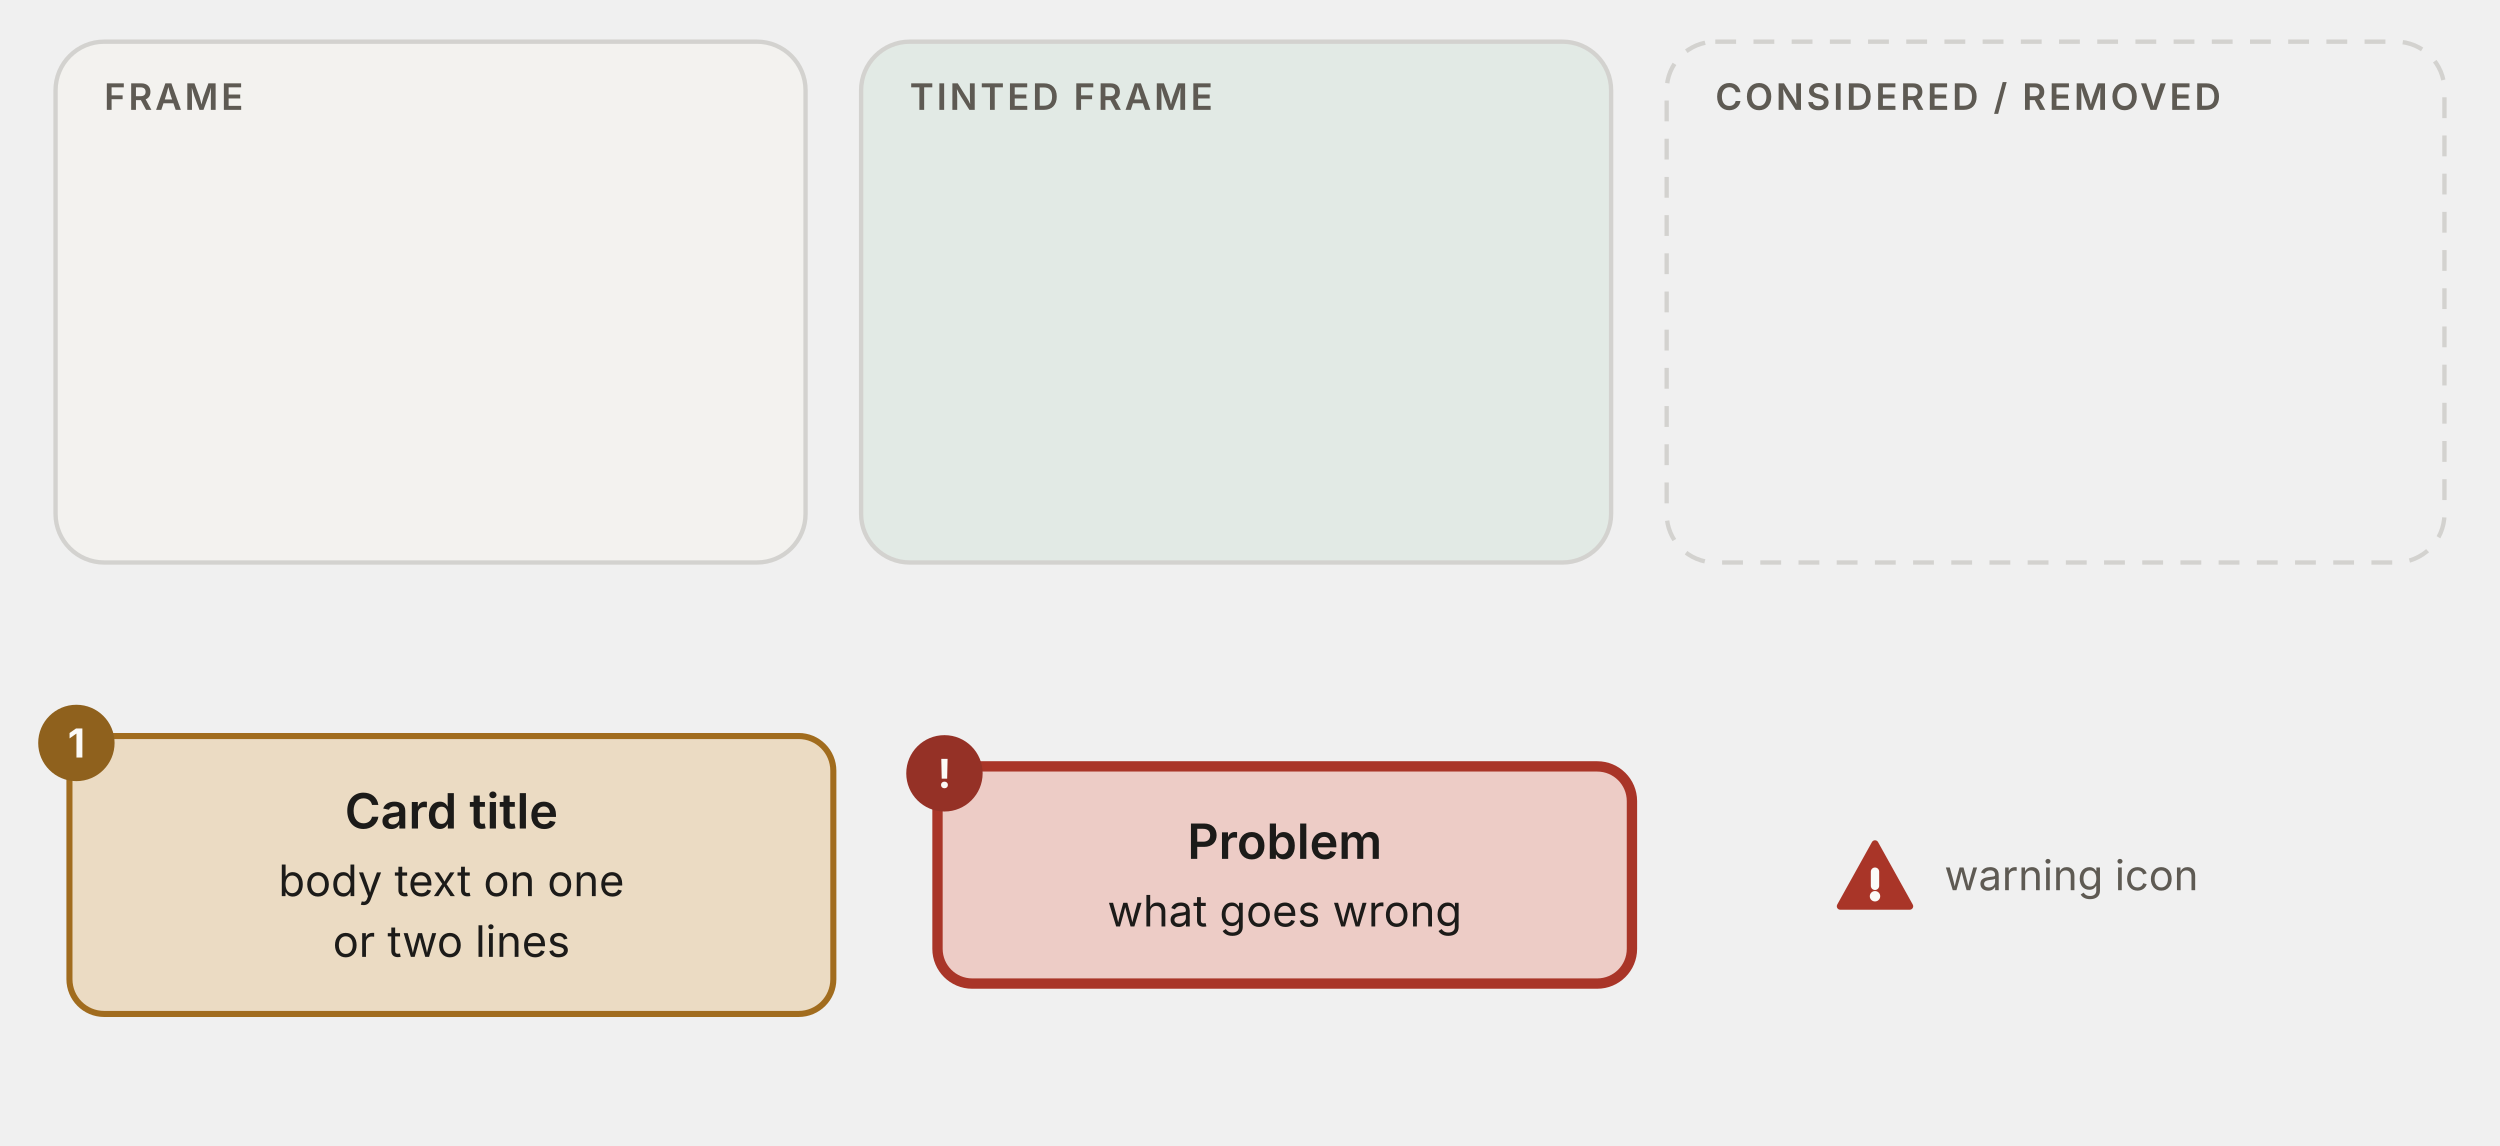
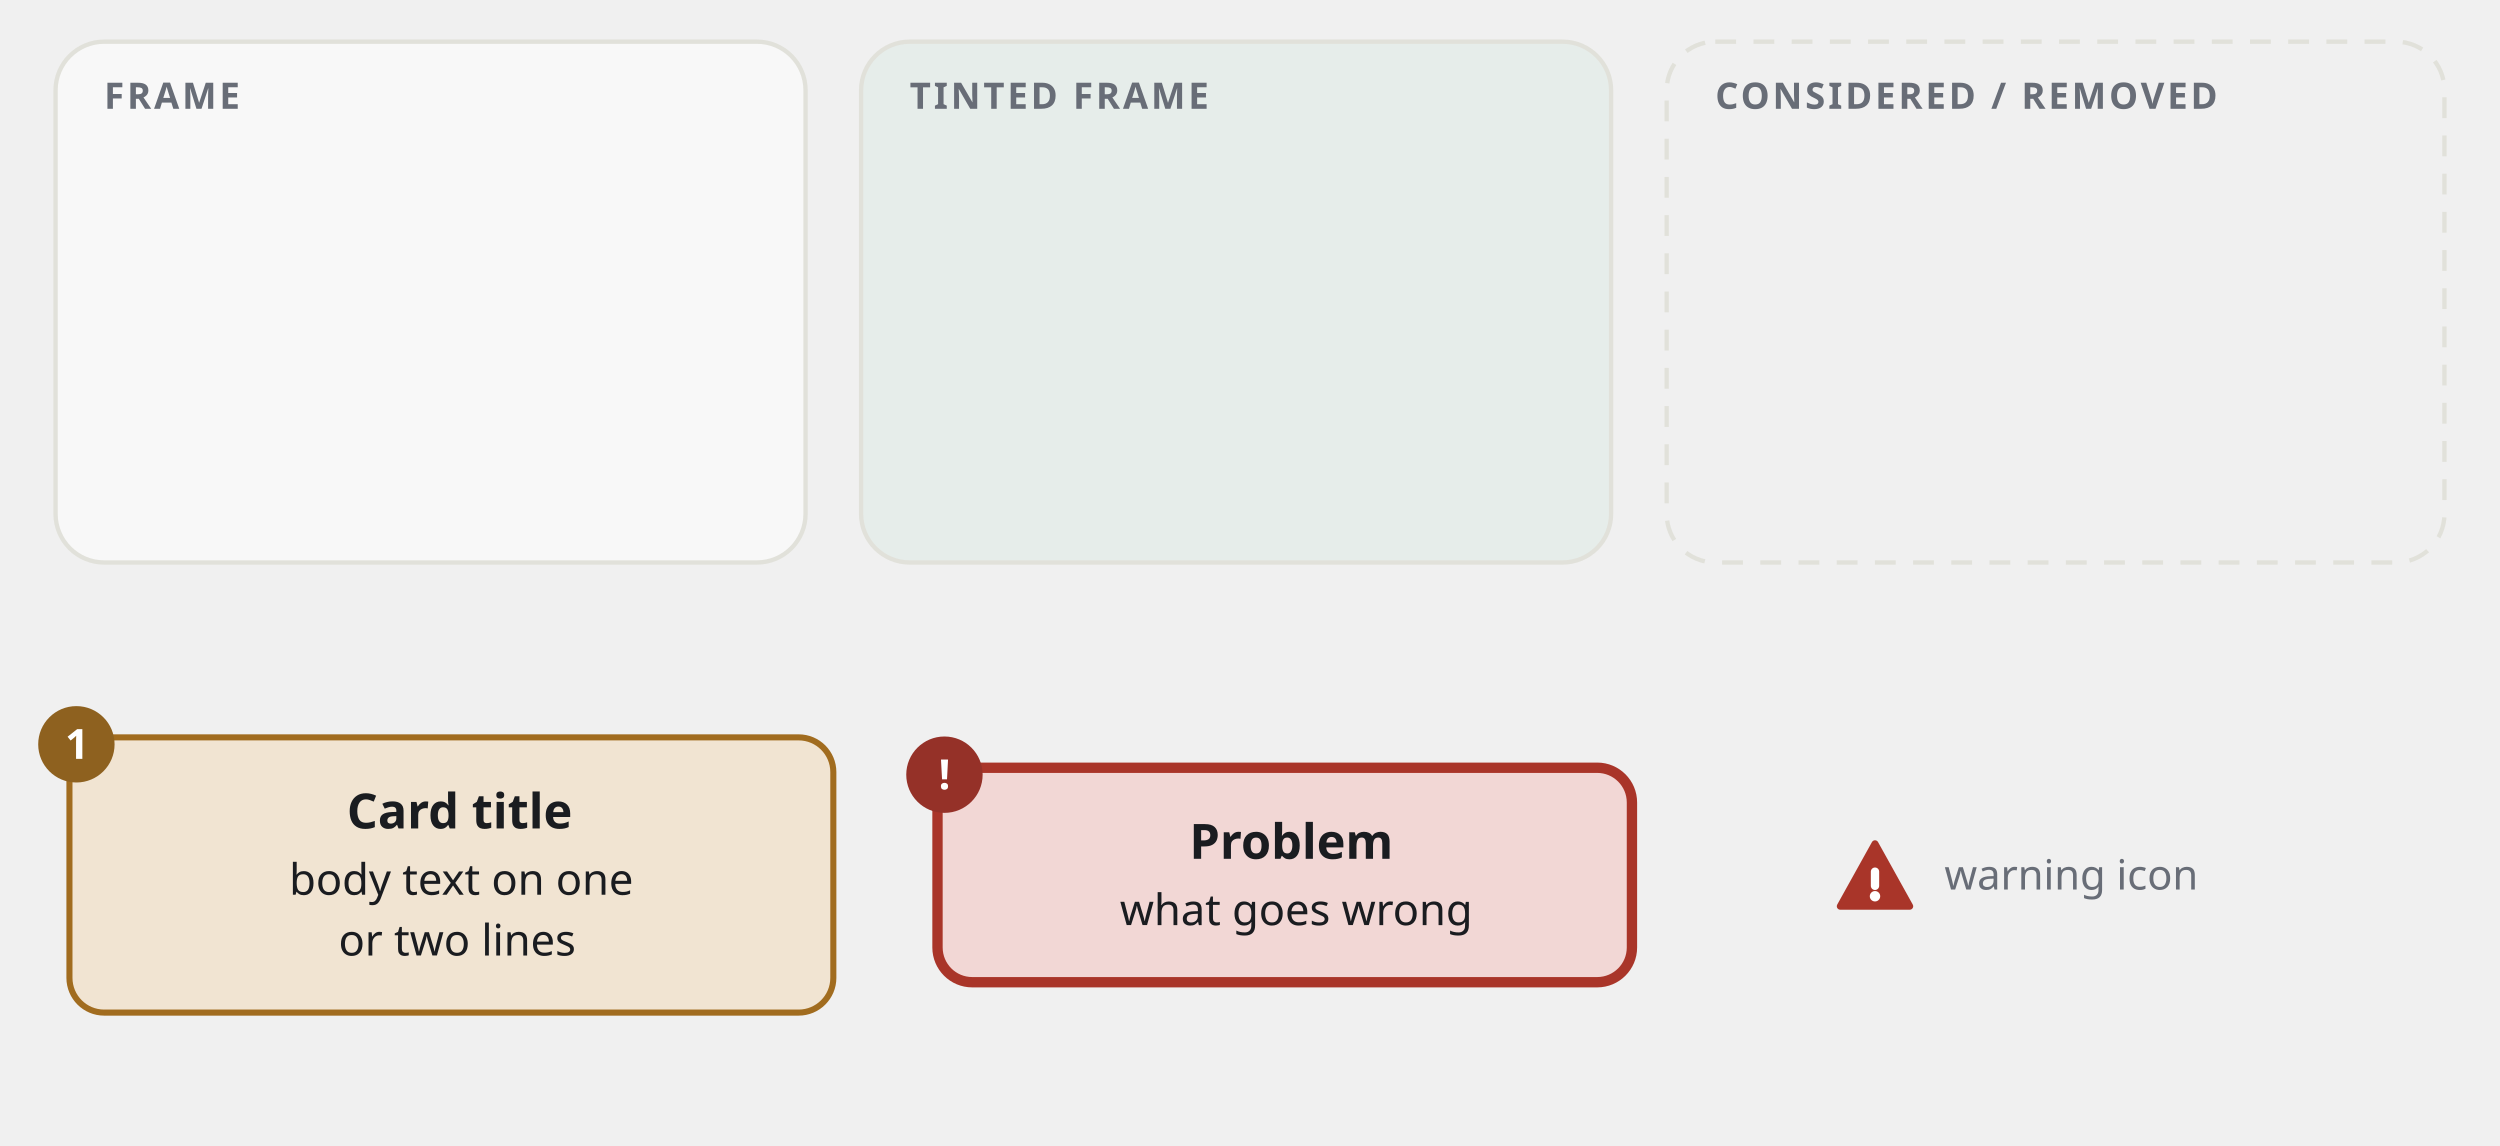
<svg xmlns="http://www.w3.org/2000/svg" width="720" height="330" viewBox="0 0 720 330" role="img" aria-label="figkit frame and card components">
  <defs />
-   <rect x="16" y="12" width="216" height="150" rx="14" fill="#F3F2EF" stroke="#D3D2CF" stroke-width="1.25" />
-   <g fill="#5E5A53">
-     <text x="30" y="31.64" font-family="Inter" font-size="10.5" font-weight="600" letter-spacing="0.84">FRAME</text>
+   <rect x="16" y="12" width="216" height="150" rx="14" fill="#F8F8F8" stroke="#E1E1DA" stroke-width="1.25" />
+   <g fill="#686D77">
+     <text x="30" y="31.33" font-family="IBM Plex Sans" font-size="10.5" font-weight="600" letter-spacing="0.84">FRAME</text>
  </g>
-   <rect x="248" y="12" width="216" height="150" rx="14" fill="#CADED1" fill-opacity="0.35" stroke="#D3D2CF" stroke-width="1.25" />
-   <g fill="#5E5A53">
-     <text x="262" y="31.64" font-family="Inter" font-size="10.5" font-weight="600" letter-spacing="0.84">TINTED FRAME</text>
+   <rect x="248" y="12" width="216" height="150" rx="14" fill="#D5E7DE" fill-opacity="0.35" stroke="#E1E1DA" stroke-width="1.25" />
+   <g fill="#686D77">
+     <text x="262" y="31.33" font-family="IBM Plex Sans" font-size="10.5" font-weight="600" letter-spacing="0.84">TINTED FRAME</text>
  </g>
-   <rect x="480" y="12" width="224" height="150" rx="14" fill="none" stroke="#D3D2CF" stroke-width="1.25" stroke-dasharray="6 5" />
-   <g fill="#5E5A53">
-     <text x="494" y="31.64" font-family="Inter" font-size="10.5" font-weight="600" letter-spacing="0.84">CONSIDERED / REMOVED</text>
+   <rect x="480" y="12" width="224" height="150" rx="14" fill="none" stroke="#E1E1DA" stroke-width="1.25" stroke-dasharray="6 5" />
+   <g fill="#686D77">
+     <text x="494" y="31.33" font-family="IBM Plex Sans" font-size="10.5" font-weight="600" letter-spacing="0.84">CONSIDERED / REMOVED</text>
  </g>
-   <rect x="20" y="211.97" width="220" height="80.05" rx="10" fill="#EBDBC3" stroke="#A16C1E" stroke-width="1.75" />
-   <g fill="#1C1B19">
-     <text x="99.31" y="238.61" font-family="Inter" font-size="14" font-weight="600">Card title</text>
+   <rect x="20" y="212.36" width="220" height="79.27" rx="10" fill="#F1E4D2" stroke="#A16C1F" stroke-width="1.75" />
+   <g fill="#1A1C20">
+     <text x="99.9" y="238.59" font-family="IBM Plex Sans" font-size="14" font-weight="600">Card title</text>
  </g>
-   <g fill="#1C1B19">
-     <text x="80.19" y="258.08" font-family="Inter" font-size="12.5" font-weight="400">body text on one</text>
-     <text x="95.84" y="275.58" font-family="Inter" font-size="12.5" font-weight="400">or two lines</text>
+   <g fill="#1A1C20">
+     <text x="83.29" y="257.69" font-family="IBM Plex Sans" font-size="12.5" font-weight="400">body text on one</text>
+     <text x="97.51" y="275.19" font-family="IBM Plex Sans" font-size="12.5" font-weight="400">or two lines</text>
  </g>
-   <circle cx="22" cy="213.97" r="11" fill="#8F611D" />
-   <g fill="#FBFAF7">
-     <text x="19.52" y="218.16" font-family="Inter" font-size="11.5" font-weight="700">1</text>
+   <circle cx="22" cy="214.36" r="11" fill="#8E611F" />
+   <g fill="#FFFFFF">
+     <text x="18.76" y="218.55" font-family="IBM Plex Sans Condensed" font-size="12" font-weight="600">1</text>
  </g>
-   <rect x="270" y="220.72" width="200" height="62.55" rx="10" fill="#EDCCC6" stroke="#A93528" stroke-width="2.98" />
-   <g fill="#1C1B19">
-     <text x="341.96" y="247.36" font-family="Inter" font-size="14" font-weight="600">Problem</text>
+   <rect x="270" y="221.11" width="200" height="61.77" rx="10" fill="#F2D7D5" stroke="#A93529" stroke-width="2.98" />
+   <g fill="#1A1C20">
+     <text x="342.55" y="247.34" font-family="IBM Plex Sans" font-size="14" font-weight="600">Problem</text>
  </g>
-   <g fill="#1C1B19">
-     <text x="318.96" y="266.83" font-family="Inter" font-size="12.5" font-weight="400">what goes wrong</text>
+   <g fill="#1A1C20">
+     <text x="322.52" y="266.44" font-family="IBM Plex Sans" font-size="12.5" font-weight="400">what goes wrong</text>
  </g>
-   <circle cx="272" cy="222.72" r="11" fill="#953126" />
-   <g fill="#FBFAF7">
-     <text x="270.06" y="226.91" font-family="Inter" font-size="11.5" font-weight="700">!</text>
+   <circle cx="272" cy="223.11" r="11" fill="#953128" />
+   <g fill="#FFFFFF">
+     <text x="270.3" y="227.3" font-family="IBM Plex Sans Condensed" font-size="12" font-weight="600">!</text>
  </g>
-   <path d="M540 243 L550 261 L530 261 Z" fill="#A93528" stroke="#A93528" stroke-width="2" stroke-linejoin="round" />
-   <rect x="538.8" y="249.84" width="2.4" height="6.48" rx="1.2" fill="#FBFAF7" />
-   <circle cx="540" cy="258.12" r="1.5" fill="#FBFAF7" />
-   <g fill="#5E5A53">
-     <text x="560" y="256.37" font-family="Inter" font-size="12" font-weight="400">warning icon</text>
+   <path d="M540 243 L550 261 L530 261 Z" fill="#A93529" stroke="#A93529" stroke-width="2" stroke-linejoin="round" />
+   <rect x="538.8" y="249.84" width="2.4" height="6.48" rx="1.2" fill="#FFFFFF" />
+   <circle cx="540" cy="258.12" r="1.5" fill="#FFFFFF" />
+   <g fill="#686D77">
+     <text x="560" y="256.19" font-family="IBM Plex Sans" font-size="12" font-weight="400">warning icon</text>
  </g>
</svg>
